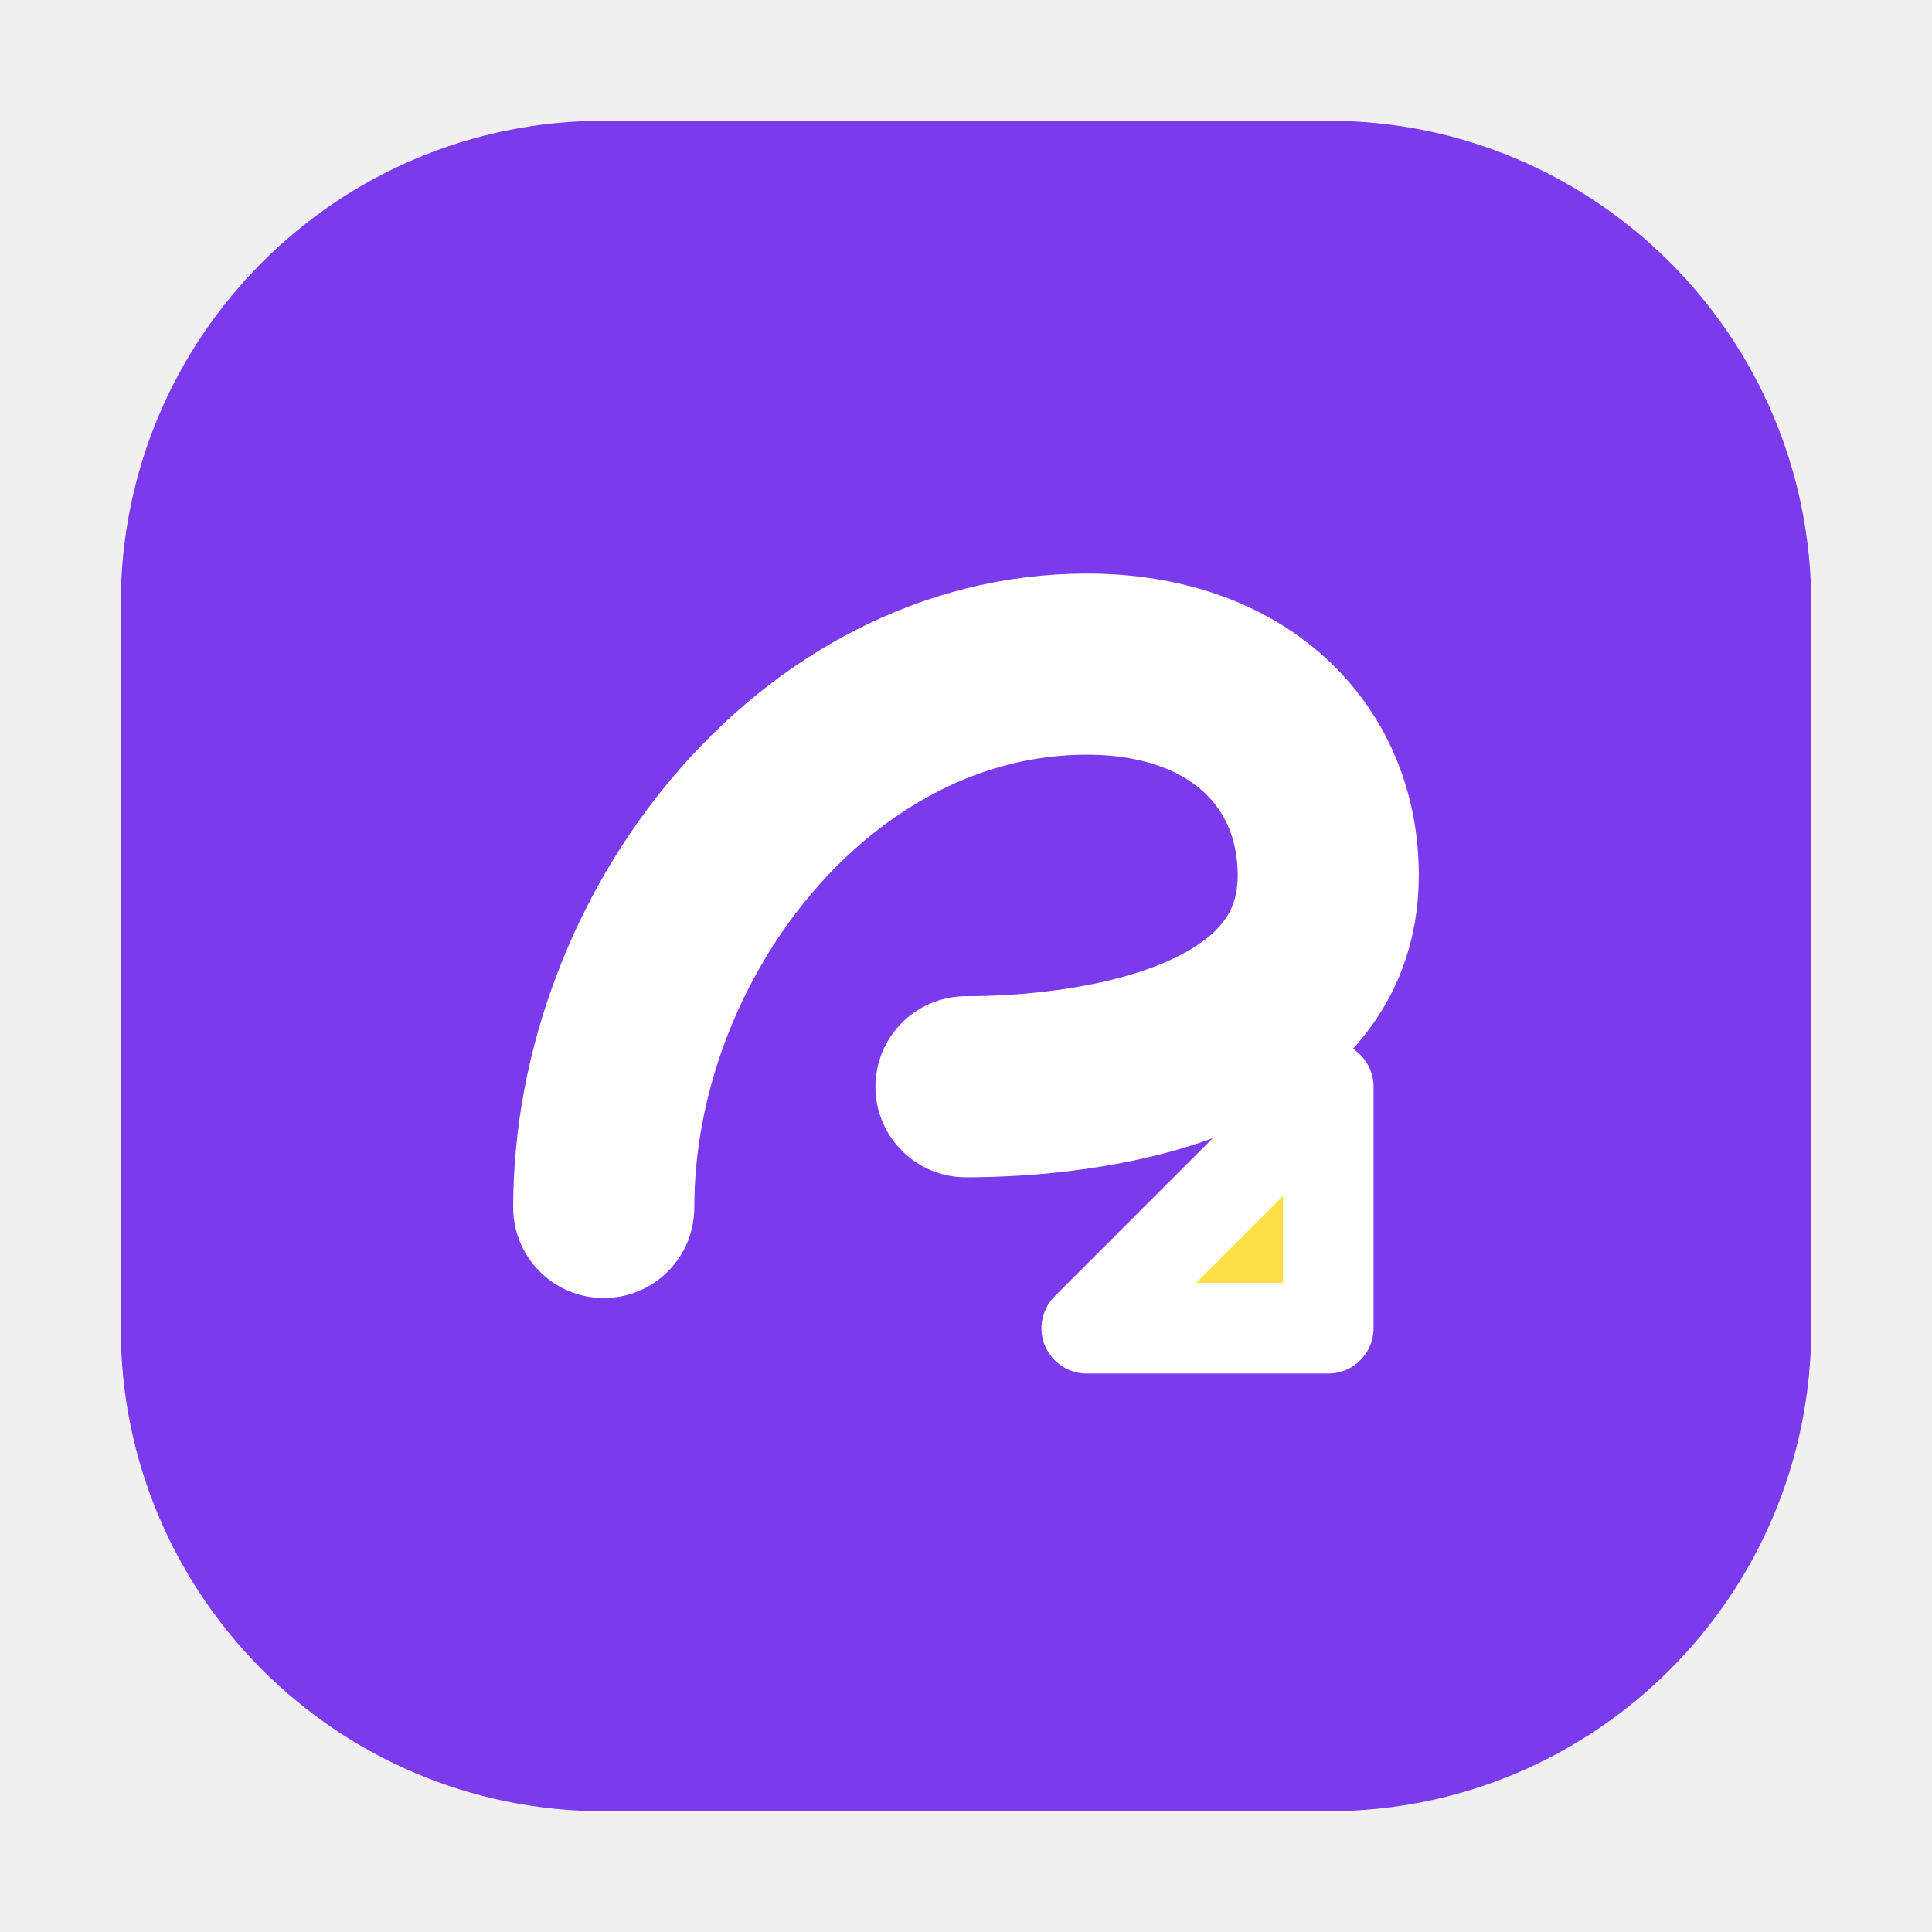
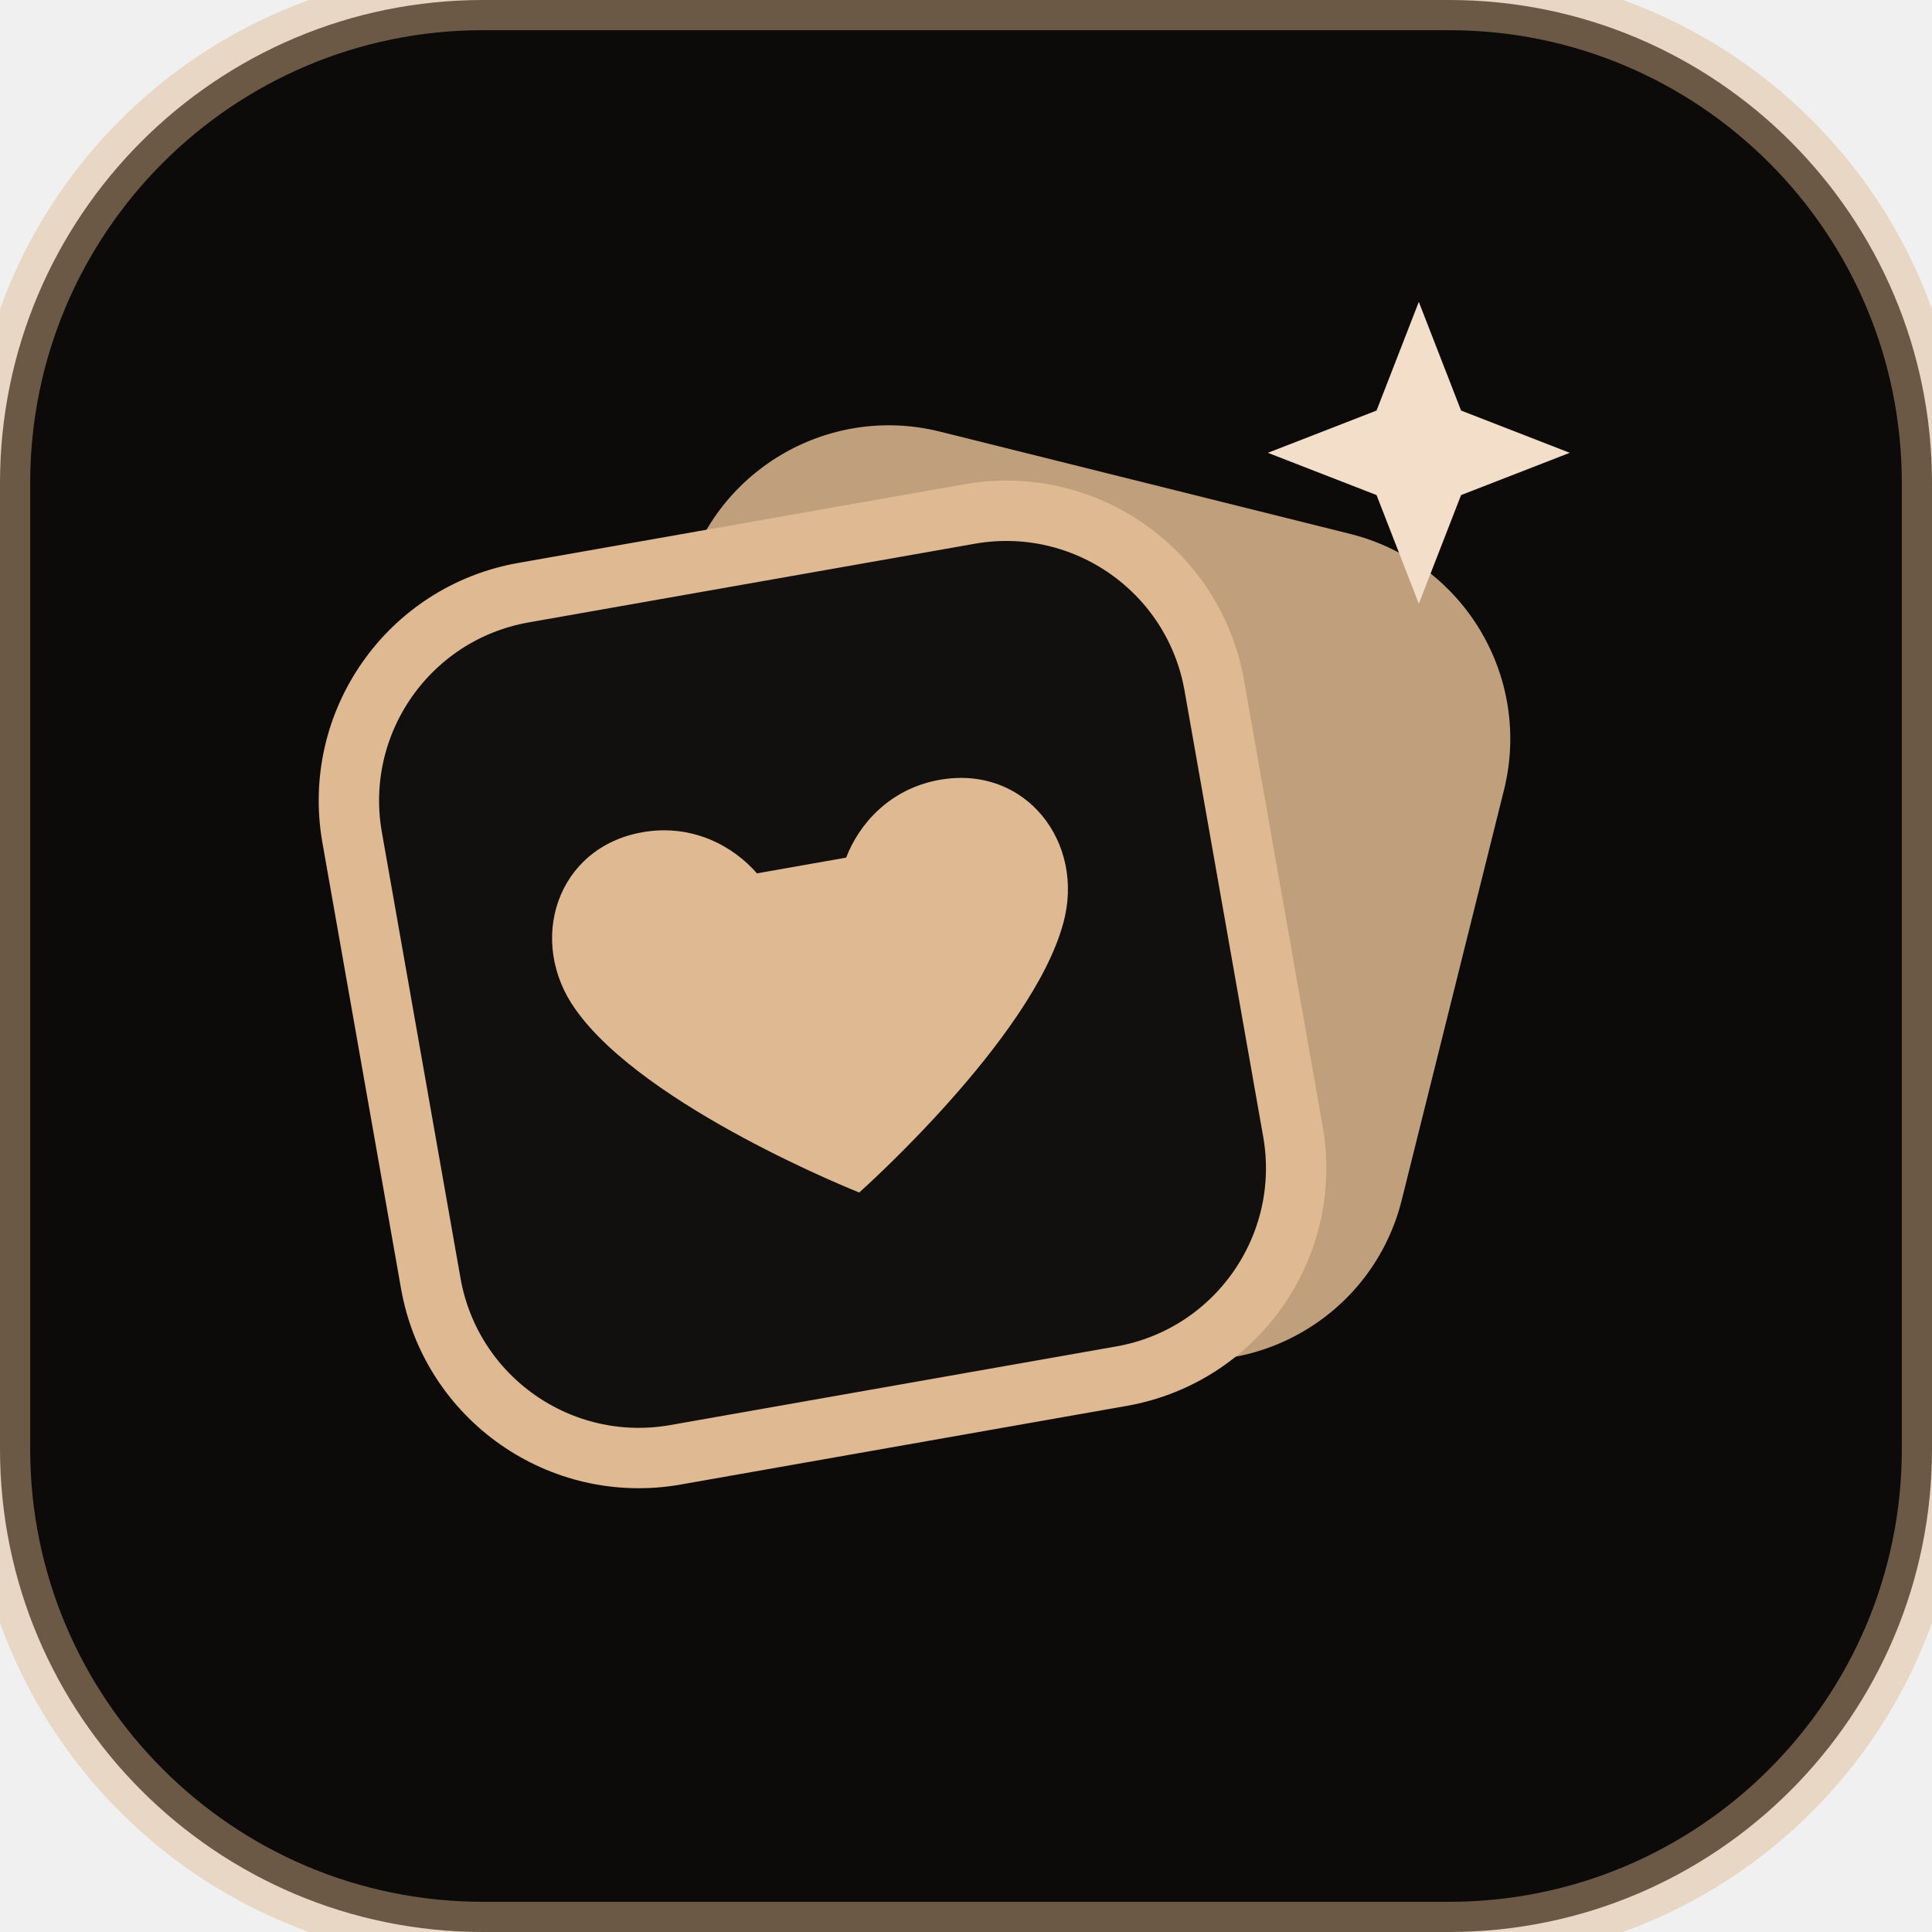
- <svg xmlns="http://www.w3.org/2000/svg" viewBox="0 0 64 64">
-   <rect x="4" y="4" width="56" height="56" rx="16" fill="#7c3aed" />
-   <path d="M20 40c0-9 7-18 16-18 5 0 8 3 8 7 0 6-8 7-12 7" fill="none" stroke="#fff" stroke-width="6" stroke-linecap="round" />
-   <path d="M44 44 L44 36 L36 44 Z" fill="#fde047" stroke="#fff" stroke-width="3" stroke-linejoin="round" />
+ <svg xmlns="http://www.w3.org/2000/svg" viewBox="0 0 64 64" fill="none">
+   <rect width="64" height="64" rx="16" fill="#0D0B09" stroke="#DFB992" stroke-width="2" stroke-opacity="0.45" />
+   <g transform="rotate(14 36 32)">
+     <rect x="20" y="16" width="28" height="28" rx="7" fill="#DFB992" fill-opacity="0.85" />
+   </g>
+   <g transform="rotate(-10 28 34)">
+     <rect x="13" y="18" width="29" height="29" rx="7" fill="#12100E" stroke="#DFB992" stroke-width="2" />
+     <path d="M27.5 39.5s-6.5-4-8.2-7.6c-1.2-2.5.3-5.4 3.2-5.4 1.7 0 2.9 1 3.5 2h3c.6-1 1.8-2 3.5-2 2.9 0 4.4 2.9 3.2 5.4-1.7 3.6-8.2 7.6-8.2 7.6Z" fill="#DFB992" />
+   </g>
+   <path d="M47 10l1.4 3.6L52 15l-3.6 1.4L47 20l-1.4-3.6L42 15l3.6-1.4L47 10Z" fill="#F2DEC9" />
</svg>
